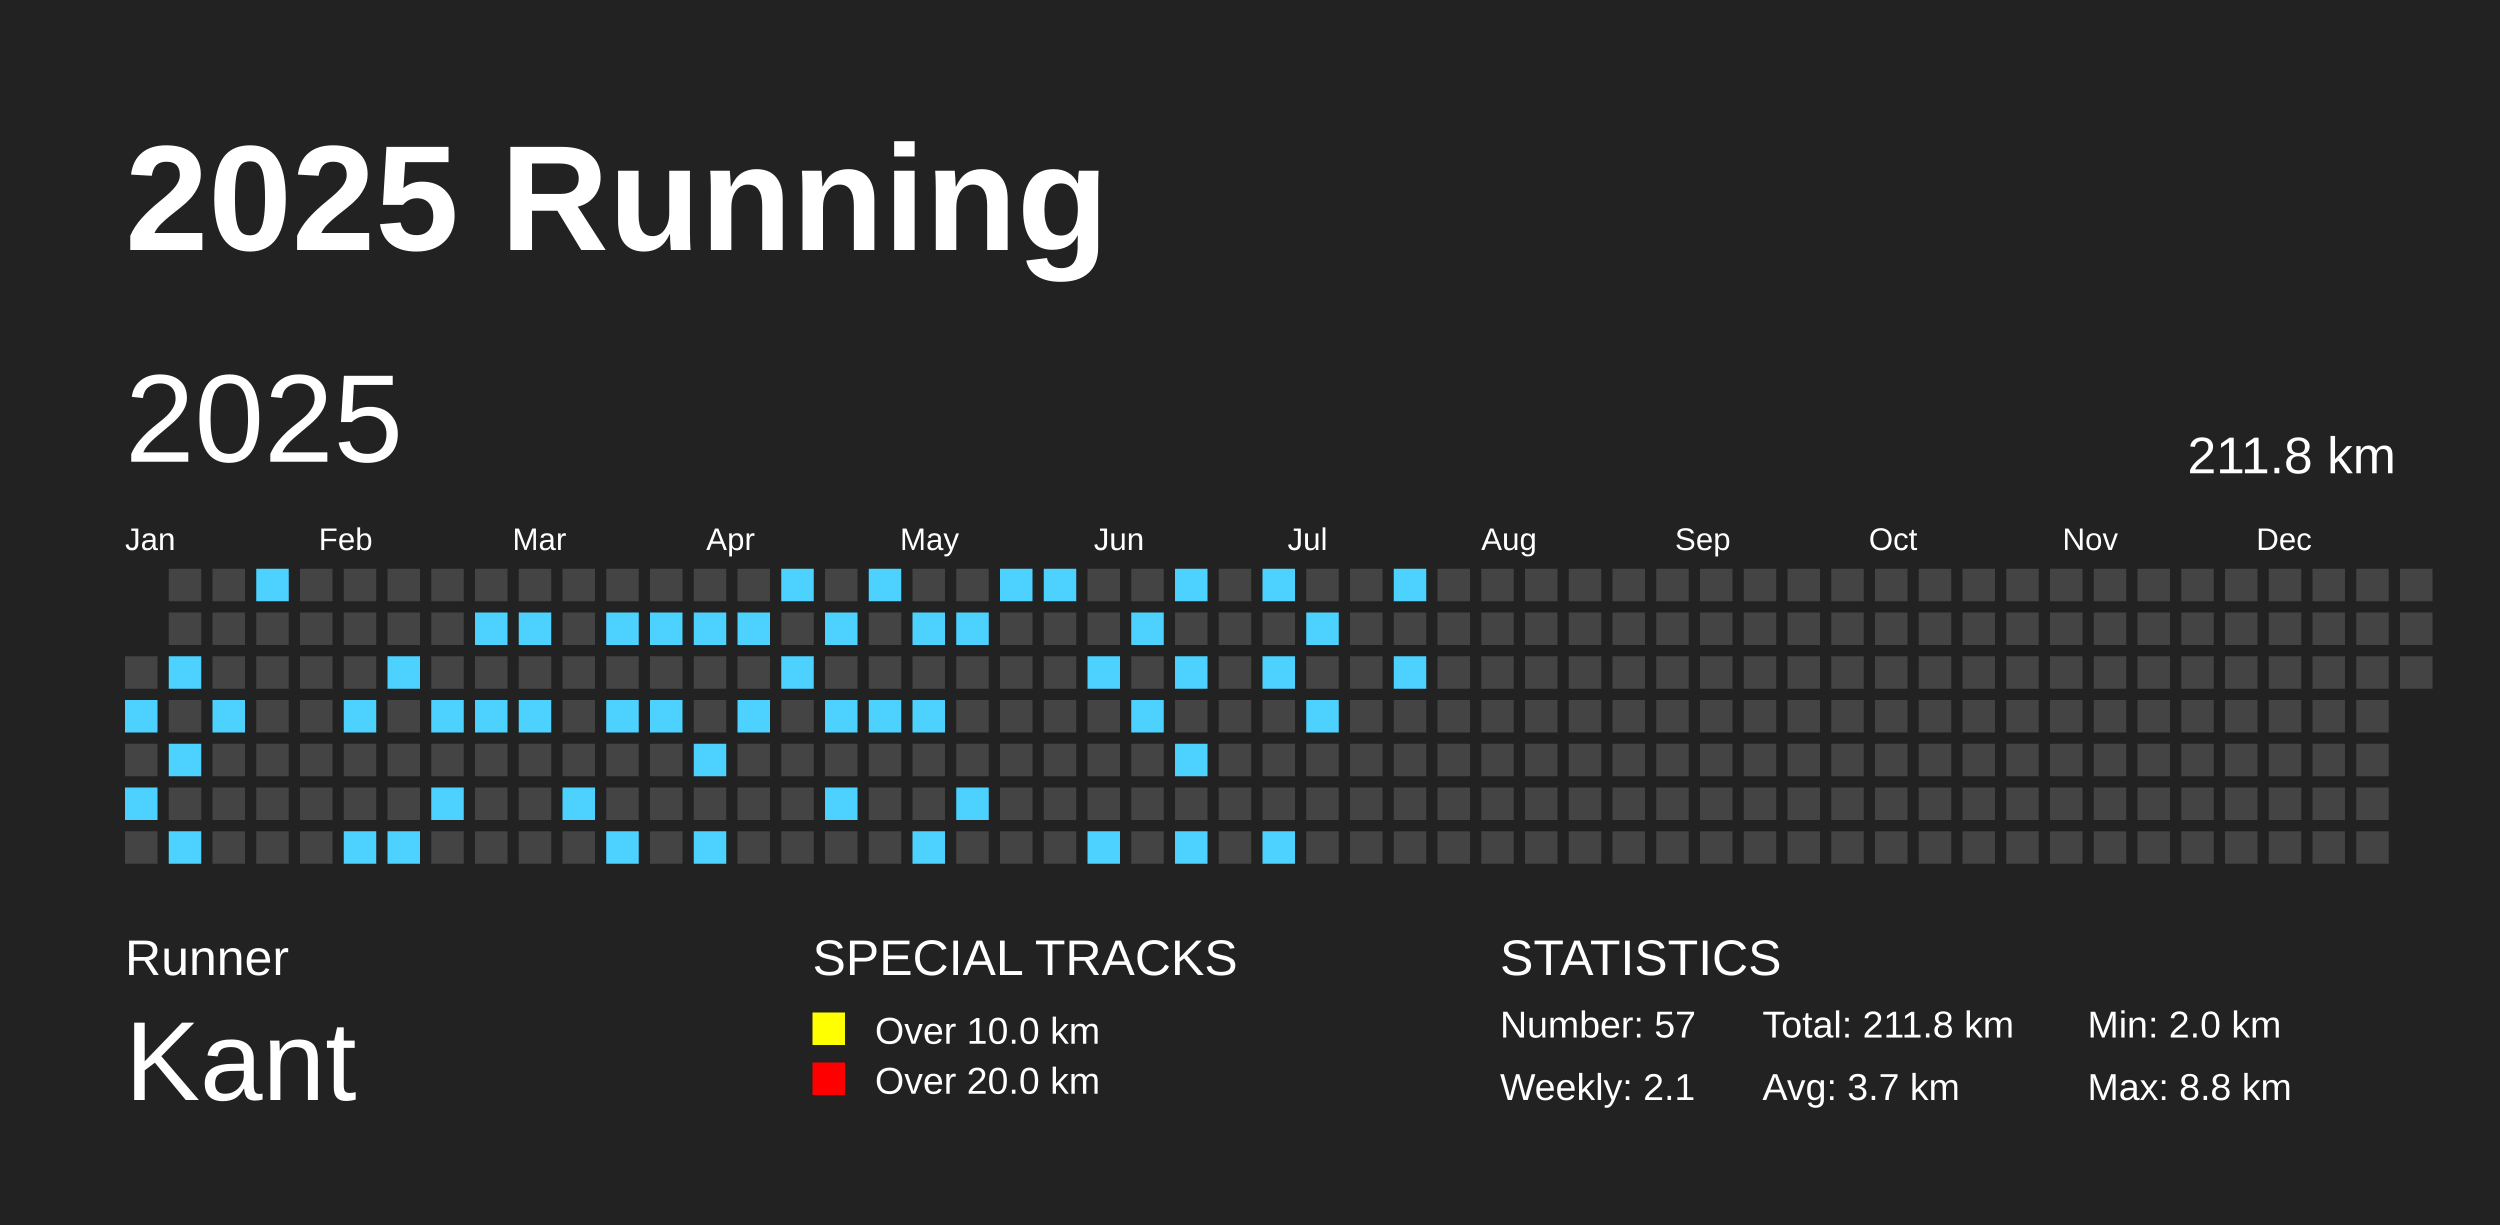
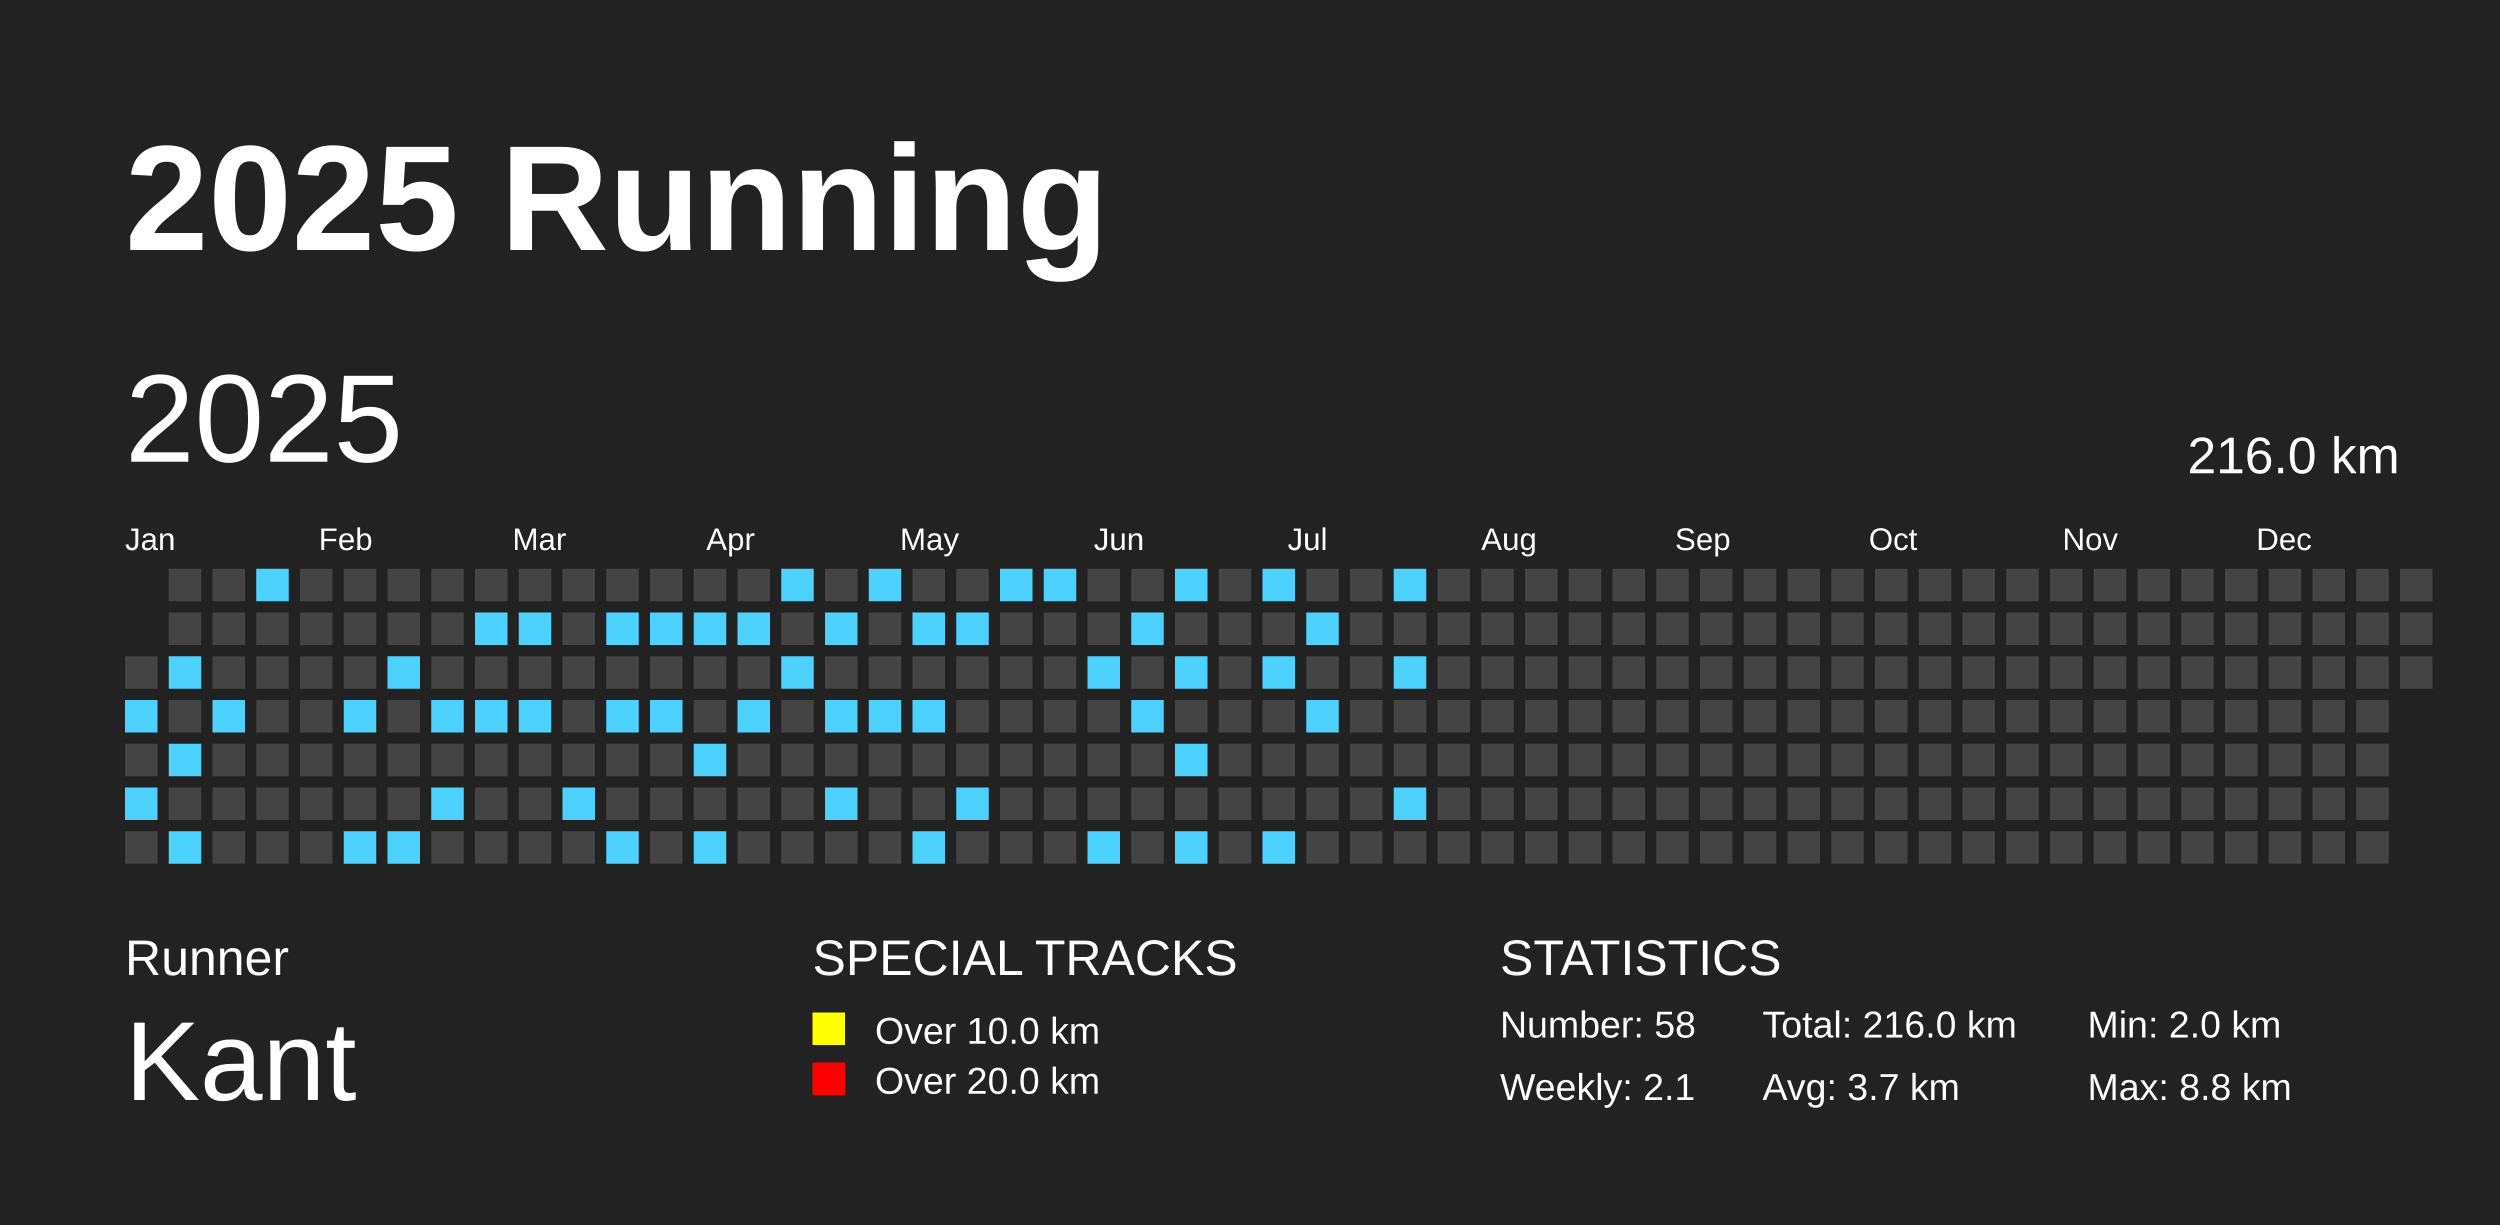
<svg xmlns="http://www.w3.org/2000/svg" baseProfile="full" height="98mm" version="1.1" viewBox="0,0,200,98" width="200mm">
  <defs />
  <rect fill="#222222" height="98" width="200" x="0" y="0" />
  <text fill="#FFFFFF" style="font-size:12px; font-family:Arial; font-weight:bold;" x="10" y="20">2025 Running</text>
  <text fill="#FFFFFF" style="font-size:4px; font-family:Arial" x="10" y="78">Runner</text>
  <text fill="#FFFFFF" style="font-size:9px; font-family:Arial" x="10" y="88">Kant</text>
  <text fill="#FFFFFF" style="font-size:4px; font-family:Arial" x="65" y="78">SPECIAL TRACKS</text>
  <rect fill="yellow" height="2.6" width="2.6" x="65" y="81" />
  <text fill="#FFFFFF" style="font-size:3px; font-family:Arial" x="70" y="83.5">Over 10.0 km</text>
  <rect fill="red" height="2.6" width="2.6" x="65" y="85" />
  <text fill="#FFFFFF" style="font-size:3px; font-family:Arial" x="70" y="87.5">Over 20.0 km</text>
  <text fill="#FFFFFF" style="font-size:4px; font-family:Arial" x="120" y="78">STATISTICS</text>
-   <text fill="#FFFFFF" style="font-size:3px; font-family:Arial" x="120" y="83">Number: 57</text>
+   <text fill="#FFFFFF" style="font-size:3px; font-family:Arial" x="120" y="83">Number: 58</text>
  <text fill="#FFFFFF" style="font-size:3px; font-family:Arial" x="120" y="88">Weekly: 2.1</text>
-   <text fill="#FFFFFF" style="font-size:3px; font-family:Arial" x="141" y="83">Total: 211.8 km</text>
+   <text fill="#FFFFFF" style="font-size:3px; font-family:Arial" x="141" y="83">Total: 216.0 km</text>
  <text fill="#FFFFFF" style="font-size:3px; font-family:Arial" x="141" y="88">Avg: 3.7 km</text>
  <text fill="#FFFFFF" style="font-size:3px; font-family:Arial" x="167" y="83">Min: 2.0 km</text>
  <text fill="#FFFFFF" style="font-size:3px; font-family:Arial" x="167" y="88">Max: 8.8 km</text>
  <text dominant-baseline="hanging" fill="#FFFFFF" style="font-size:10.0px; font-family:Arial;" x="10" y="30">2025</text>
-   <text dominant-baseline="hanging" fill="#FFFFFF" style="font-size:4.125px; font-family:Arial;" x="175" y="35">211.8 km</text>
+   <text dominant-baseline="hanging" fill="#FFFFFF" style="font-size:4.125px; font-family:Arial;" x="175" y="35">216.0 km</text>
  <text fill="#FFFFFF" style="font-size:2.5px; font-family:Arial" x="10.0" y="44">Jan</text>
  <text fill="#FFFFFF" style="font-size:2.5px; font-family:Arial" x="25.5" y="44">Feb</text>
  <text fill="#FFFFFF" style="font-size:2.5px; font-family:Arial" x="41.0" y="44">Mar</text>
  <text fill="#FFFFFF" style="font-size:2.5px; font-family:Arial" x="56.5" y="44">Apr</text>
  <text fill="#FFFFFF" style="font-size:2.5px; font-family:Arial" x="72.0" y="44">May</text>
  <text fill="#FFFFFF" style="font-size:2.5px; font-family:Arial" x="87.5" y="44">Jun</text>
  <text fill="#FFFFFF" style="font-size:2.5px; font-family:Arial" x="103.0" y="44">Jul</text>
  <text fill="#FFFFFF" style="font-size:2.5px; font-family:Arial" x="118.5" y="44">Aug</text>
  <text fill="#FFFFFF" style="font-size:2.5px; font-family:Arial" x="134.0" y="44">Sep</text>
  <text fill="#FFFFFF" style="font-size:2.5px; font-family:Arial" x="149.5" y="44">Oct</text>
  <text fill="#FFFFFF" style="font-size:2.5px; font-family:Arial" x="165.0" y="44">Nov</text>
  <text fill="#FFFFFF" style="font-size:2.5px; font-family:Arial" x="180.5" y="44">Dec</text>
  <rect fill="#444444" height="2.6" width="2.6" x="10.0" y="52.5" />
  <rect fill="#4DD2FF" height="2.6" width="2.6" x="10.0" y="56.0" />
  <rect fill="#444444" height="2.6" width="2.6" x="10.0" y="59.5" />
  <rect fill="#4DD2FF" height="2.6" width="2.6" x="10.0" y="63.0" />
  <rect fill="#444444" height="2.6" width="2.6" x="10.0" y="66.5" />
  <rect fill="#444444" height="2.6" width="2.6" x="13.5" y="45.5" />
  <rect fill="#444444" height="2.6" width="2.6" x="13.5" y="49.0" />
  <rect fill="#4DD2FF" height="2.6" width="2.6" x="13.5" y="52.5" />
  <rect fill="#444444" height="2.6" width="2.6" x="13.5" y="56.0" />
  <rect fill="#4DD2FF" height="2.6" width="2.6" x="13.5" y="59.5" />
  <rect fill="#444444" height="2.6" width="2.6" x="13.5" y="63.0" />
  <rect fill="#4DD2FF" height="2.6" width="2.6" x="13.5" y="66.5" />
  <rect fill="#444444" height="2.6" width="2.6" x="17.0" y="45.5" />
  <rect fill="#444444" height="2.6" width="2.6" x="17.0" y="49.0" />
  <rect fill="#444444" height="2.6" width="2.6" x="17.0" y="52.5" />
  <rect fill="#4DD2FF" height="2.6" width="2.6" x="17.0" y="56.0" />
  <rect fill="#444444" height="2.6" width="2.6" x="17.0" y="59.5" />
  <rect fill="#444444" height="2.6" width="2.6" x="17.0" y="63.0" />
  <rect fill="#444444" height="2.6" width="2.6" x="17.0" y="66.5" />
  <rect fill="#4DD2FF" height="2.6" width="2.6" x="20.5" y="45.5" />
  <rect fill="#444444" height="2.6" width="2.6" x="20.5" y="49.0" />
  <rect fill="#444444" height="2.6" width="2.6" x="20.5" y="52.5" />
  <rect fill="#444444" height="2.6" width="2.6" x="20.5" y="56.0" />
  <rect fill="#444444" height="2.6" width="2.6" x="20.5" y="59.5" />
  <rect fill="#444444" height="2.6" width="2.6" x="20.5" y="63.0" />
  <rect fill="#444444" height="2.6" width="2.6" x="20.5" y="66.5" />
  <rect fill="#444444" height="2.6" width="2.6" x="24.0" y="45.5" />
  <rect fill="#444444" height="2.6" width="2.6" x="24.0" y="49.0" />
  <rect fill="#444444" height="2.6" width="2.6" x="24.0" y="52.5" />
  <rect fill="#444444" height="2.6" width="2.6" x="24.0" y="56.0" />
  <rect fill="#444444" height="2.6" width="2.6" x="24.0" y="59.5" />
  <rect fill="#444444" height="2.6" width="2.6" x="24.0" y="63.0" />
  <rect fill="#444444" height="2.6" width="2.6" x="24.0" y="66.5" />
  <rect fill="#444444" height="2.6" width="2.6" x="27.5" y="45.5" />
  <rect fill="#444444" height="2.6" width="2.6" x="27.5" y="49.0" />
  <rect fill="#444444" height="2.6" width="2.6" x="27.5" y="52.5" />
  <rect fill="#4DD2FF" height="2.6" width="2.6" x="27.5" y="56.0" />
  <rect fill="#444444" height="2.6" width="2.6" x="27.5" y="59.5" />
  <rect fill="#444444" height="2.6" width="2.6" x="27.5" y="63.0" />
  <rect fill="#4DD2FF" height="2.6" width="2.6" x="27.5" y="66.5" />
  <rect fill="#444444" height="2.6" width="2.6" x="31.0" y="45.5" />
  <rect fill="#444444" height="2.6" width="2.6" x="31.0" y="49.0" />
  <rect fill="#4DD2FF" height="2.6" width="2.6" x="31.0" y="52.5" />
  <rect fill="#444444" height="2.6" width="2.6" x="31.0" y="56.0" />
  <rect fill="#444444" height="2.6" width="2.6" x="31.0" y="59.5" />
  <rect fill="#444444" height="2.6" width="2.6" x="31.0" y="63.0" />
  <rect fill="#4DD2FF" height="2.6" width="2.6" x="31.0" y="66.5" />
  <rect fill="#444444" height="2.6" width="2.6" x="34.5" y="45.5" />
  <rect fill="#444444" height="2.6" width="2.6" x="34.5" y="49.0" />
  <rect fill="#444444" height="2.6" width="2.6" x="34.5" y="52.5" />
  <rect fill="#4DD2FF" height="2.6" width="2.6" x="34.5" y="56.0" />
  <rect fill="#444444" height="2.6" width="2.6" x="34.5" y="59.5" />
  <rect fill="#4DD2FF" height="2.6" width="2.6" x="34.5" y="63.0" />
  <rect fill="#444444" height="2.6" width="2.6" x="34.5" y="66.5" />
  <rect fill="#444444" height="2.6" width="2.6" x="38.0" y="45.5" />
  <rect fill="#4DD2FF" height="2.6" width="2.6" x="38.0" y="49.0" />
  <rect fill="#444444" height="2.6" width="2.6" x="38.0" y="52.5" />
  <rect fill="#4DD2FF" height="2.6" width="2.6" x="38.0" y="56.0" />
  <rect fill="#444444" height="2.6" width="2.6" x="38.0" y="59.5" />
  <rect fill="#444444" height="2.6" width="2.6" x="38.0" y="63.0" />
  <rect fill="#444444" height="2.6" width="2.6" x="38.0" y="66.5" />
  <rect fill="#444444" height="2.6" width="2.6" x="41.5" y="45.5" />
  <rect fill="#4DD2FF" height="2.6" width="2.6" x="41.5" y="49.0" />
  <rect fill="#444444" height="2.6" width="2.6" x="41.5" y="52.5" />
  <rect fill="#4DD2FF" height="2.6" width="2.6" x="41.5" y="56.0" />
  <rect fill="#444444" height="2.6" width="2.6" x="41.5" y="59.5" />
  <rect fill="#444444" height="2.6" width="2.6" x="41.5" y="63.0" />
  <rect fill="#444444" height="2.6" width="2.6" x="41.5" y="66.5" />
  <rect fill="#444444" height="2.6" width="2.6" x="45.0" y="45.5" />
  <rect fill="#444444" height="2.6" width="2.6" x="45.0" y="49.0" />
  <rect fill="#444444" height="2.6" width="2.6" x="45.0" y="52.5" />
  <rect fill="#444444" height="2.6" width="2.6" x="45.0" y="56.0" />
  <rect fill="#444444" height="2.6" width="2.6" x="45.0" y="59.5" />
  <rect fill="#4DD2FF" height="2.6" width="2.6" x="45.0" y="63.0" />
  <rect fill="#444444" height="2.6" width="2.6" x="45.0" y="66.5" />
  <rect fill="#444444" height="2.6" width="2.6" x="48.5" y="45.5" />
  <rect fill="#4DD2FF" height="2.6" width="2.6" x="48.5" y="49.0" />
  <rect fill="#444444" height="2.6" width="2.6" x="48.5" y="52.5" />
  <rect fill="#4DD2FF" height="2.6" width="2.6" x="48.5" y="56.0" />
  <rect fill="#444444" height="2.6" width="2.6" x="48.5" y="59.5" />
  <rect fill="#444444" height="2.6" width="2.6" x="48.5" y="63.0" />
  <rect fill="#4DD2FF" height="2.6" width="2.6" x="48.5" y="66.5" />
  <rect fill="#444444" height="2.6" width="2.6" x="52.0" y="45.5" />
  <rect fill="#4DD2FF" height="2.6" width="2.6" x="52.0" y="49.0" />
  <rect fill="#444444" height="2.6" width="2.6" x="52.0" y="52.5" />
  <rect fill="#4DD2FF" height="2.6" width="2.6" x="52.0" y="56.0" />
  <rect fill="#444444" height="2.6" width="2.6" x="52.0" y="59.5" />
  <rect fill="#444444" height="2.6" width="2.6" x="52.0" y="63.0" />
  <rect fill="#444444" height="2.6" width="2.6" x="52.0" y="66.5" />
  <rect fill="#444444" height="2.6" width="2.6" x="55.5" y="45.5" />
  <rect fill="#4DD2FF" height="2.6" width="2.6" x="55.5" y="49.0" />
  <rect fill="#444444" height="2.6" width="2.6" x="55.5" y="52.5" />
  <rect fill="#444444" height="2.6" width="2.6" x="55.5" y="56.0" />
  <rect fill="#4DD2FF" height="2.6" width="2.6" x="55.5" y="59.5" />
  <rect fill="#444444" height="2.6" width="2.6" x="55.5" y="63.0" />
  <rect fill="#4DD2FF" height="2.6" width="2.6" x="55.5" y="66.5" />
  <rect fill="#444444" height="2.6" width="2.6" x="59.0" y="45.5" />
  <rect fill="#4DD2FF" height="2.6" width="2.6" x="59.0" y="49.0" />
  <rect fill="#444444" height="2.6" width="2.6" x="59.0" y="52.5" />
  <rect fill="#4DD2FF" height="2.6" width="2.6" x="59.0" y="56.0" />
  <rect fill="#444444" height="2.6" width="2.6" x="59.0" y="59.5" />
  <rect fill="#444444" height="2.6" width="2.6" x="59.0" y="63.0" />
  <rect fill="#444444" height="2.6" width="2.6" x="59.0" y="66.5" />
  <rect fill="#4DD2FF" height="2.6" width="2.6" x="62.5" y="45.5" />
  <rect fill="#444444" height="2.6" width="2.6" x="62.5" y="49.0" />
  <rect fill="#4DD2FF" height="2.6" width="2.6" x="62.5" y="52.5" />
  <rect fill="#444444" height="2.6" width="2.6" x="62.5" y="56.0" />
  <rect fill="#444444" height="2.6" width="2.6" x="62.5" y="59.5" />
  <rect fill="#444444" height="2.6" width="2.6" x="62.5" y="63.0" />
  <rect fill="#444444" height="2.6" width="2.6" x="62.5" y="66.5" />
  <rect fill="#444444" height="2.6" width="2.6" x="66.0" y="45.5" />
  <rect fill="#4DD2FF" height="2.6" width="2.6" x="66.0" y="49.0" />
  <rect fill="#444444" height="2.6" width="2.6" x="66.0" y="52.5" />
  <rect fill="#4DD2FF" height="2.6" width="2.6" x="66.0" y="56.0" />
  <rect fill="#444444" height="2.6" width="2.6" x="66.0" y="59.5" />
  <rect fill="#4DD2FF" height="2.6" width="2.6" x="66.0" y="63.0" />
  <rect fill="#444444" height="2.6" width="2.6" x="66.0" y="66.5" />
  <rect fill="#4DD2FF" height="2.6" width="2.6" x="69.5" y="45.5" />
  <rect fill="#444444" height="2.6" width="2.6" x="69.5" y="49.0" />
  <rect fill="#444444" height="2.6" width="2.6" x="69.5" y="52.5" />
  <rect fill="#4DD2FF" height="2.6" width="2.6" x="69.5" y="56.0" />
  <rect fill="#444444" height="2.6" width="2.6" x="69.5" y="59.5" />
  <rect fill="#444444" height="2.6" width="2.6" x="69.5" y="63.0" />
  <rect fill="#444444" height="2.6" width="2.6" x="69.5" y="66.5" />
  <rect fill="#444444" height="2.6" width="2.6" x="73.0" y="45.5" />
  <rect fill="#4DD2FF" height="2.6" width="2.6" x="73.0" y="49.0" />
  <rect fill="#444444" height="2.6" width="2.6" x="73.0" y="52.5" />
  <rect fill="#4DD2FF" height="2.6" width="2.6" x="73.0" y="56.0" />
  <rect fill="#444444" height="2.6" width="2.6" x="73.0" y="59.5" />
  <rect fill="#444444" height="2.6" width="2.6" x="73.0" y="63.0" />
  <rect fill="#4DD2FF" height="2.6" width="2.6" x="73.0" y="66.5" />
  <rect fill="#444444" height="2.6" width="2.6" x="76.5" y="45.5" />
  <rect fill="#4DD2FF" height="2.6" width="2.6" x="76.5" y="49.0" />
  <rect fill="#444444" height="2.6" width="2.6" x="76.5" y="52.5" />
  <rect fill="#444444" height="2.6" width="2.6" x="76.5" y="56.0" />
  <rect fill="#444444" height="2.6" width="2.6" x="76.5" y="59.5" />
  <rect fill="#4DD2FF" height="2.6" width="2.6" x="76.5" y="63.0" />
  <rect fill="#444444" height="2.6" width="2.6" x="76.5" y="66.5" />
  <rect fill="#4DD2FF" height="2.6" width="2.6" x="80.0" y="45.5" />
  <rect fill="#444444" height="2.6" width="2.6" x="80.0" y="49.0" />
  <rect fill="#444444" height="2.6" width="2.6" x="80.0" y="52.5" />
  <rect fill="#444444" height="2.6" width="2.6" x="80.0" y="56.0" />
  <rect fill="#444444" height="2.6" width="2.6" x="80.0" y="59.5" />
  <rect fill="#444444" height="2.6" width="2.6" x="80.0" y="63.0" />
  <rect fill="#444444" height="2.6" width="2.6" x="80.0" y="66.5" />
  <rect fill="#4DD2FF" height="2.6" width="2.6" x="83.5" y="45.5" />
  <rect fill="#444444" height="2.6" width="2.6" x="83.5" y="49.0" />
  <rect fill="#444444" height="2.6" width="2.6" x="83.5" y="52.5" />
  <rect fill="#444444" height="2.6" width="2.6" x="83.5" y="56.0" />
  <rect fill="#444444" height="2.6" width="2.6" x="83.5" y="59.5" />
  <rect fill="#444444" height="2.6" width="2.6" x="83.5" y="63.0" />
  <rect fill="#444444" height="2.6" width="2.6" x="83.5" y="66.5" />
  <rect fill="#444444" height="2.6" width="2.6" x="87.0" y="45.5" />
  <rect fill="#444444" height="2.6" width="2.6" x="87.0" y="49.0" />
  <rect fill="#4DD2FF" height="2.6" width="2.6" x="87.0" y="52.5" />
  <rect fill="#444444" height="2.6" width="2.6" x="87.0" y="56.0" />
  <rect fill="#444444" height="2.6" width="2.6" x="87.0" y="59.5" />
  <rect fill="#444444" height="2.6" width="2.6" x="87.0" y="63.0" />
  <rect fill="#4DD2FF" height="2.6" width="2.6" x="87.0" y="66.5" />
  <rect fill="#444444" height="2.6" width="2.6" x="90.5" y="45.5" />
  <rect fill="#4DD2FF" height="2.6" width="2.6" x="90.5" y="49.0" />
  <rect fill="#444444" height="2.6" width="2.6" x="90.5" y="52.5" />
  <rect fill="#4DD2FF" height="2.6" width="2.6" x="90.5" y="56.0" />
  <rect fill="#444444" height="2.6" width="2.6" x="90.5" y="59.5" />
  <rect fill="#444444" height="2.6" width="2.6" x="90.5" y="63.0" />
  <rect fill="#444444" height="2.6" width="2.6" x="90.5" y="66.5" />
  <rect fill="#4DD2FF" height="2.6" width="2.6" x="94.0" y="45.5" />
  <rect fill="#444444" height="2.6" width="2.6" x="94.0" y="49.0" />
  <rect fill="#4DD2FF" height="2.6" width="2.6" x="94.0" y="52.5" />
  <rect fill="#444444" height="2.6" width="2.6" x="94.0" y="56.0" />
  <rect fill="#4DD2FF" height="2.6" width="2.6" x="94.0" y="59.5" />
  <rect fill="#444444" height="2.6" width="2.6" x="94.0" y="63.0" />
  <rect fill="#4DD2FF" height="2.6" width="2.6" x="94.0" y="66.5" />
  <rect fill="#444444" height="2.6" width="2.6" x="97.5" y="45.5" />
  <rect fill="#444444" height="2.6" width="2.6" x="97.5" y="49.0" />
  <rect fill="#444444" height="2.6" width="2.6" x="97.5" y="52.5" />
  <rect fill="#444444" height="2.6" width="2.6" x="97.5" y="56.0" />
  <rect fill="#444444" height="2.6" width="2.6" x="97.5" y="59.5" />
  <rect fill="#444444" height="2.6" width="2.6" x="97.5" y="63.0" />
  <rect fill="#444444" height="2.6" width="2.6" x="97.5" y="66.5" />
  <rect fill="#4DD2FF" height="2.6" width="2.6" x="101.0" y="45.5" />
  <rect fill="#444444" height="2.6" width="2.6" x="101.0" y="49.0" />
  <rect fill="#4DD2FF" height="2.6" width="2.6" x="101.0" y="52.5" />
  <rect fill="#444444" height="2.6" width="2.6" x="101.0" y="56.0" />
  <rect fill="#444444" height="2.6" width="2.6" x="101.0" y="59.5" />
  <rect fill="#444444" height="2.6" width="2.6" x="101.0" y="63.0" />
  <rect fill="#4DD2FF" height="2.6" width="2.6" x="101.0" y="66.5" />
  <rect fill="#444444" height="2.6" width="2.6" x="104.5" y="45.5" />
  <rect fill="#4DD2FF" height="2.6" width="2.6" x="104.5" y="49.0" />
  <rect fill="#444444" height="2.6" width="2.6" x="104.5" y="52.5" />
  <rect fill="#4DD2FF" height="2.6" width="2.6" x="104.5" y="56.0" />
  <rect fill="#444444" height="2.6" width="2.6" x="104.5" y="59.5" />
  <rect fill="#444444" height="2.6" width="2.6" x="104.5" y="63.0" />
  <rect fill="#444444" height="2.6" width="2.6" x="104.5" y="66.5" />
  <rect fill="#444444" height="2.6" width="2.6" x="108.0" y="45.5" />
  <rect fill="#444444" height="2.6" width="2.6" x="108.0" y="49.0" />
  <rect fill="#444444" height="2.6" width="2.6" x="108.0" y="52.5" />
  <rect fill="#444444" height="2.6" width="2.6" x="108.0" y="56.0" />
  <rect fill="#444444" height="2.6" width="2.6" x="108.0" y="59.5" />
  <rect fill="#444444" height="2.6" width="2.6" x="108.0" y="63.0" />
  <rect fill="#444444" height="2.6" width="2.6" x="108.0" y="66.5" />
  <rect fill="#4DD2FF" height="2.6" width="2.6" x="111.5" y="45.5" />
  <rect fill="#444444" height="2.6" width="2.6" x="111.5" y="49.0" />
  <rect fill="#4DD2FF" height="2.6" width="2.6" x="111.5" y="52.5" />
  <rect fill="#444444" height="2.6" width="2.6" x="111.5" y="56.0" />
  <rect fill="#444444" height="2.6" width="2.6" x="111.5" y="59.5" />
-   <rect fill="#444444" height="2.6" width="2.6" x="111.5" y="63.0" />
+   <rect fill="#4DD2FF" height="2.6" width="2.6" x="111.5" y="63.0" />
  <rect fill="#444444" height="2.6" width="2.6" x="111.5" y="66.5" />
  <rect fill="#444444" height="2.6" width="2.6" x="115.0" y="45.5" />
  <rect fill="#444444" height="2.6" width="2.6" x="115.0" y="49.0" />
  <rect fill="#444444" height="2.6" width="2.6" x="115.0" y="52.5" />
  <rect fill="#444444" height="2.6" width="2.6" x="115.0" y="56.0" />
  <rect fill="#444444" height="2.6" width="2.6" x="115.0" y="59.5" />
  <rect fill="#444444" height="2.6" width="2.6" x="115.0" y="63.0" />
  <rect fill="#444444" height="2.6" width="2.6" x="115.0" y="66.5" />
  <rect fill="#444444" height="2.6" width="2.6" x="118.5" y="45.5" />
  <rect fill="#444444" height="2.6" width="2.6" x="118.5" y="49.0" />
  <rect fill="#444444" height="2.6" width="2.6" x="118.5" y="52.5" />
  <rect fill="#444444" height="2.6" width="2.6" x="118.5" y="56.0" />
  <rect fill="#444444" height="2.6" width="2.6" x="118.5" y="59.5" />
  <rect fill="#444444" height="2.6" width="2.6" x="118.5" y="63.0" />
  <rect fill="#444444" height="2.6" width="2.6" x="118.5" y="66.5" />
  <rect fill="#444444" height="2.6" width="2.6" x="122.0" y="45.5" />
  <rect fill="#444444" height="2.6" width="2.6" x="122.0" y="49.0" />
  <rect fill="#444444" height="2.6" width="2.6" x="122.0" y="52.5" />
  <rect fill="#444444" height="2.6" width="2.6" x="122.0" y="56.0" />
  <rect fill="#444444" height="2.6" width="2.6" x="122.0" y="59.5" />
  <rect fill="#444444" height="2.6" width="2.6" x="122.0" y="63.0" />
  <rect fill="#444444" height="2.6" width="2.6" x="122.0" y="66.5" />
  <rect fill="#444444" height="2.6" width="2.6" x="125.5" y="45.5" />
  <rect fill="#444444" height="2.6" width="2.6" x="125.5" y="49.0" />
  <rect fill="#444444" height="2.6" width="2.6" x="125.5" y="52.5" />
  <rect fill="#444444" height="2.6" width="2.6" x="125.5" y="56.0" />
  <rect fill="#444444" height="2.6" width="2.6" x="125.5" y="59.5" />
  <rect fill="#444444" height="2.6" width="2.6" x="125.5" y="63.0" />
  <rect fill="#444444" height="2.6" width="2.6" x="125.5" y="66.5" />
  <rect fill="#444444" height="2.6" width="2.6" x="129.0" y="45.5" />
  <rect fill="#444444" height="2.6" width="2.6" x="129.0" y="49.0" />
  <rect fill="#444444" height="2.6" width="2.6" x="129.0" y="52.5" />
  <rect fill="#444444" height="2.6" width="2.6" x="129.0" y="56.0" />
  <rect fill="#444444" height="2.6" width="2.6" x="129.0" y="59.5" />
  <rect fill="#444444" height="2.6" width="2.6" x="129.0" y="63.0" />
  <rect fill="#444444" height="2.6" width="2.6" x="129.0" y="66.5" />
  <rect fill="#444444" height="2.6" width="2.6" x="132.5" y="45.5" />
  <rect fill="#444444" height="2.6" width="2.6" x="132.5" y="49.0" />
  <rect fill="#444444" height="2.6" width="2.6" x="132.5" y="52.5" />
  <rect fill="#444444" height="2.6" width="2.6" x="132.5" y="56.0" />
  <rect fill="#444444" height="2.6" width="2.6" x="132.5" y="59.5" />
  <rect fill="#444444" height="2.6" width="2.6" x="132.5" y="63.0" />
  <rect fill="#444444" height="2.6" width="2.6" x="132.5" y="66.5" />
  <rect fill="#444444" height="2.6" width="2.6" x="136.0" y="45.5" />
  <rect fill="#444444" height="2.6" width="2.6" x="136.0" y="49.0" />
  <rect fill="#444444" height="2.6" width="2.6" x="136.0" y="52.5" />
  <rect fill="#444444" height="2.6" width="2.6" x="136.0" y="56.0" />
  <rect fill="#444444" height="2.6" width="2.6" x="136.0" y="59.5" />
  <rect fill="#444444" height="2.6" width="2.6" x="136.0" y="63.0" />
  <rect fill="#444444" height="2.6" width="2.6" x="136.0" y="66.5" />
  <rect fill="#444444" height="2.6" width="2.6" x="139.5" y="45.5" />
  <rect fill="#444444" height="2.6" width="2.6" x="139.5" y="49.0" />
  <rect fill="#444444" height="2.6" width="2.6" x="139.5" y="52.5" />
  <rect fill="#444444" height="2.6" width="2.6" x="139.5" y="56.0" />
  <rect fill="#444444" height="2.6" width="2.6" x="139.5" y="59.5" />
  <rect fill="#444444" height="2.6" width="2.6" x="139.5" y="63.0" />
  <rect fill="#444444" height="2.6" width="2.6" x="139.5" y="66.5" />
  <rect fill="#444444" height="2.6" width="2.6" x="143.0" y="45.5" />
  <rect fill="#444444" height="2.6" width="2.6" x="143.0" y="49.0" />
  <rect fill="#444444" height="2.6" width="2.6" x="143.0" y="52.5" />
  <rect fill="#444444" height="2.6" width="2.6" x="143.0" y="56.0" />
  <rect fill="#444444" height="2.6" width="2.6" x="143.0" y="59.5" />
  <rect fill="#444444" height="2.6" width="2.6" x="143.0" y="63.0" />
  <rect fill="#444444" height="2.6" width="2.6" x="143.0" y="66.5" />
  <rect fill="#444444" height="2.6" width="2.6" x="146.5" y="45.5" />
  <rect fill="#444444" height="2.6" width="2.6" x="146.5" y="49.0" />
  <rect fill="#444444" height="2.6" width="2.6" x="146.5" y="52.5" />
  <rect fill="#444444" height="2.6" width="2.6" x="146.5" y="56.0" />
  <rect fill="#444444" height="2.6" width="2.6" x="146.5" y="59.5" />
  <rect fill="#444444" height="2.6" width="2.6" x="146.5" y="63.0" />
  <rect fill="#444444" height="2.6" width="2.6" x="146.5" y="66.5" />
  <rect fill="#444444" height="2.6" width="2.6" x="150.0" y="45.5" />
  <rect fill="#444444" height="2.6" width="2.6" x="150.0" y="49.0" />
  <rect fill="#444444" height="2.6" width="2.6" x="150.0" y="52.5" />
  <rect fill="#444444" height="2.6" width="2.6" x="150.0" y="56.0" />
  <rect fill="#444444" height="2.6" width="2.6" x="150.0" y="59.5" />
  <rect fill="#444444" height="2.6" width="2.6" x="150.0" y="63.0" />
  <rect fill="#444444" height="2.6" width="2.6" x="150.0" y="66.5" />
  <rect fill="#444444" height="2.6" width="2.6" x="153.5" y="45.5" />
  <rect fill="#444444" height="2.6" width="2.6" x="153.5" y="49.0" />
  <rect fill="#444444" height="2.6" width="2.6" x="153.5" y="52.5" />
  <rect fill="#444444" height="2.6" width="2.6" x="153.5" y="56.0" />
  <rect fill="#444444" height="2.6" width="2.6" x="153.5" y="59.5" />
  <rect fill="#444444" height="2.6" width="2.6" x="153.5" y="63.0" />
  <rect fill="#444444" height="2.6" width="2.6" x="153.5" y="66.5" />
  <rect fill="#444444" height="2.6" width="2.6" x="157.0" y="45.5" />
  <rect fill="#444444" height="2.6" width="2.6" x="157.0" y="49.0" />
  <rect fill="#444444" height="2.6" width="2.6" x="157.0" y="52.5" />
  <rect fill="#444444" height="2.6" width="2.6" x="157.0" y="56.0" />
  <rect fill="#444444" height="2.6" width="2.6" x="157.0" y="59.5" />
  <rect fill="#444444" height="2.6" width="2.6" x="157.0" y="63.0" />
  <rect fill="#444444" height="2.6" width="2.6" x="157.0" y="66.5" />
  <rect fill="#444444" height="2.6" width="2.6" x="160.5" y="45.5" />
  <rect fill="#444444" height="2.6" width="2.6" x="160.5" y="49.0" />
  <rect fill="#444444" height="2.6" width="2.6" x="160.5" y="52.5" />
  <rect fill="#444444" height="2.6" width="2.6" x="160.5" y="56.0" />
  <rect fill="#444444" height="2.6" width="2.6" x="160.5" y="59.5" />
  <rect fill="#444444" height="2.6" width="2.6" x="160.5" y="63.0" />
  <rect fill="#444444" height="2.6" width="2.6" x="160.5" y="66.5" />
  <rect fill="#444444" height="2.6" width="2.6" x="164.0" y="45.5" />
  <rect fill="#444444" height="2.6" width="2.6" x="164.0" y="49.0" />
  <rect fill="#444444" height="2.6" width="2.6" x="164.0" y="52.5" />
  <rect fill="#444444" height="2.6" width="2.6" x="164.0" y="56.0" />
  <rect fill="#444444" height="2.6" width="2.6" x="164.0" y="59.5" />
  <rect fill="#444444" height="2.6" width="2.6" x="164.0" y="63.0" />
  <rect fill="#444444" height="2.6" width="2.6" x="164.0" y="66.5" />
  <rect fill="#444444" height="2.6" width="2.6" x="167.5" y="45.5" />
  <rect fill="#444444" height="2.6" width="2.6" x="167.5" y="49.0" />
  <rect fill="#444444" height="2.6" width="2.6" x="167.5" y="52.5" />
  <rect fill="#444444" height="2.6" width="2.6" x="167.5" y="56.0" />
  <rect fill="#444444" height="2.6" width="2.6" x="167.5" y="59.5" />
  <rect fill="#444444" height="2.6" width="2.6" x="167.5" y="63.0" />
  <rect fill="#444444" height="2.6" width="2.6" x="167.5" y="66.5" />
  <rect fill="#444444" height="2.6" width="2.6" x="171.0" y="45.5" />
  <rect fill="#444444" height="2.6" width="2.6" x="171.0" y="49.0" />
  <rect fill="#444444" height="2.6" width="2.6" x="171.0" y="52.5" />
  <rect fill="#444444" height="2.6" width="2.6" x="171.0" y="56.0" />
  <rect fill="#444444" height="2.6" width="2.6" x="171.0" y="59.5" />
  <rect fill="#444444" height="2.6" width="2.6" x="171.0" y="63.0" />
  <rect fill="#444444" height="2.6" width="2.6" x="171.0" y="66.5" />
  <rect fill="#444444" height="2.6" width="2.6" x="174.5" y="45.5" />
  <rect fill="#444444" height="2.6" width="2.6" x="174.5" y="49.0" />
  <rect fill="#444444" height="2.6" width="2.6" x="174.5" y="52.5" />
  <rect fill="#444444" height="2.6" width="2.6" x="174.5" y="56.0" />
  <rect fill="#444444" height="2.6" width="2.6" x="174.5" y="59.5" />
  <rect fill="#444444" height="2.6" width="2.6" x="174.5" y="63.0" />
  <rect fill="#444444" height="2.6" width="2.6" x="174.5" y="66.5" />
  <rect fill="#444444" height="2.6" width="2.6" x="178.0" y="45.5" />
  <rect fill="#444444" height="2.6" width="2.6" x="178.0" y="49.0" />
  <rect fill="#444444" height="2.6" width="2.6" x="178.0" y="52.5" />
  <rect fill="#444444" height="2.6" width="2.6" x="178.0" y="56.0" />
  <rect fill="#444444" height="2.6" width="2.6" x="178.0" y="59.5" />
  <rect fill="#444444" height="2.6" width="2.6" x="178.0" y="63.0" />
  <rect fill="#444444" height="2.6" width="2.6" x="178.0" y="66.5" />
  <rect fill="#444444" height="2.6" width="2.6" x="181.5" y="45.5" />
  <rect fill="#444444" height="2.6" width="2.6" x="181.5" y="49.0" />
  <rect fill="#444444" height="2.6" width="2.6" x="181.5" y="52.5" />
  <rect fill="#444444" height="2.6" width="2.6" x="181.5" y="56.0" />
  <rect fill="#444444" height="2.6" width="2.6" x="181.5" y="59.5" />
  <rect fill="#444444" height="2.6" width="2.6" x="181.5" y="63.0" />
  <rect fill="#444444" height="2.6" width="2.6" x="181.5" y="66.5" />
  <rect fill="#444444" height="2.6" width="2.6" x="185.0" y="45.5" />
  <rect fill="#444444" height="2.6" width="2.6" x="185.0" y="49.0" />
  <rect fill="#444444" height="2.6" width="2.6" x="185.0" y="52.5" />
  <rect fill="#444444" height="2.6" width="2.6" x="185.0" y="56.0" />
  <rect fill="#444444" height="2.6" width="2.6" x="185.0" y="59.5" />
  <rect fill="#444444" height="2.6" width="2.6" x="185.0" y="63.0" />
  <rect fill="#444444" height="2.6" width="2.6" x="185.0" y="66.5" />
  <rect fill="#444444" height="2.6" width="2.6" x="188.5" y="45.5" />
  <rect fill="#444444" height="2.6" width="2.6" x="188.5" y="49.0" />
  <rect fill="#444444" height="2.6" width="2.6" x="188.5" y="52.5" />
  <rect fill="#444444" height="2.6" width="2.6" x="188.5" y="56.0" />
  <rect fill="#444444" height="2.6" width="2.6" x="188.5" y="59.5" />
  <rect fill="#444444" height="2.6" width="2.6" x="188.5" y="63.0" />
  <rect fill="#444444" height="2.6" width="2.6" x="188.5" y="66.5" />
  <rect fill="#444444" height="2.6" width="2.6" x="192.0" y="45.5" />
  <rect fill="#444444" height="2.6" width="2.6" x="192.0" y="49.0" />
  <rect fill="#444444" height="2.6" width="2.6" x="192.0" y="52.5" />
</svg>
